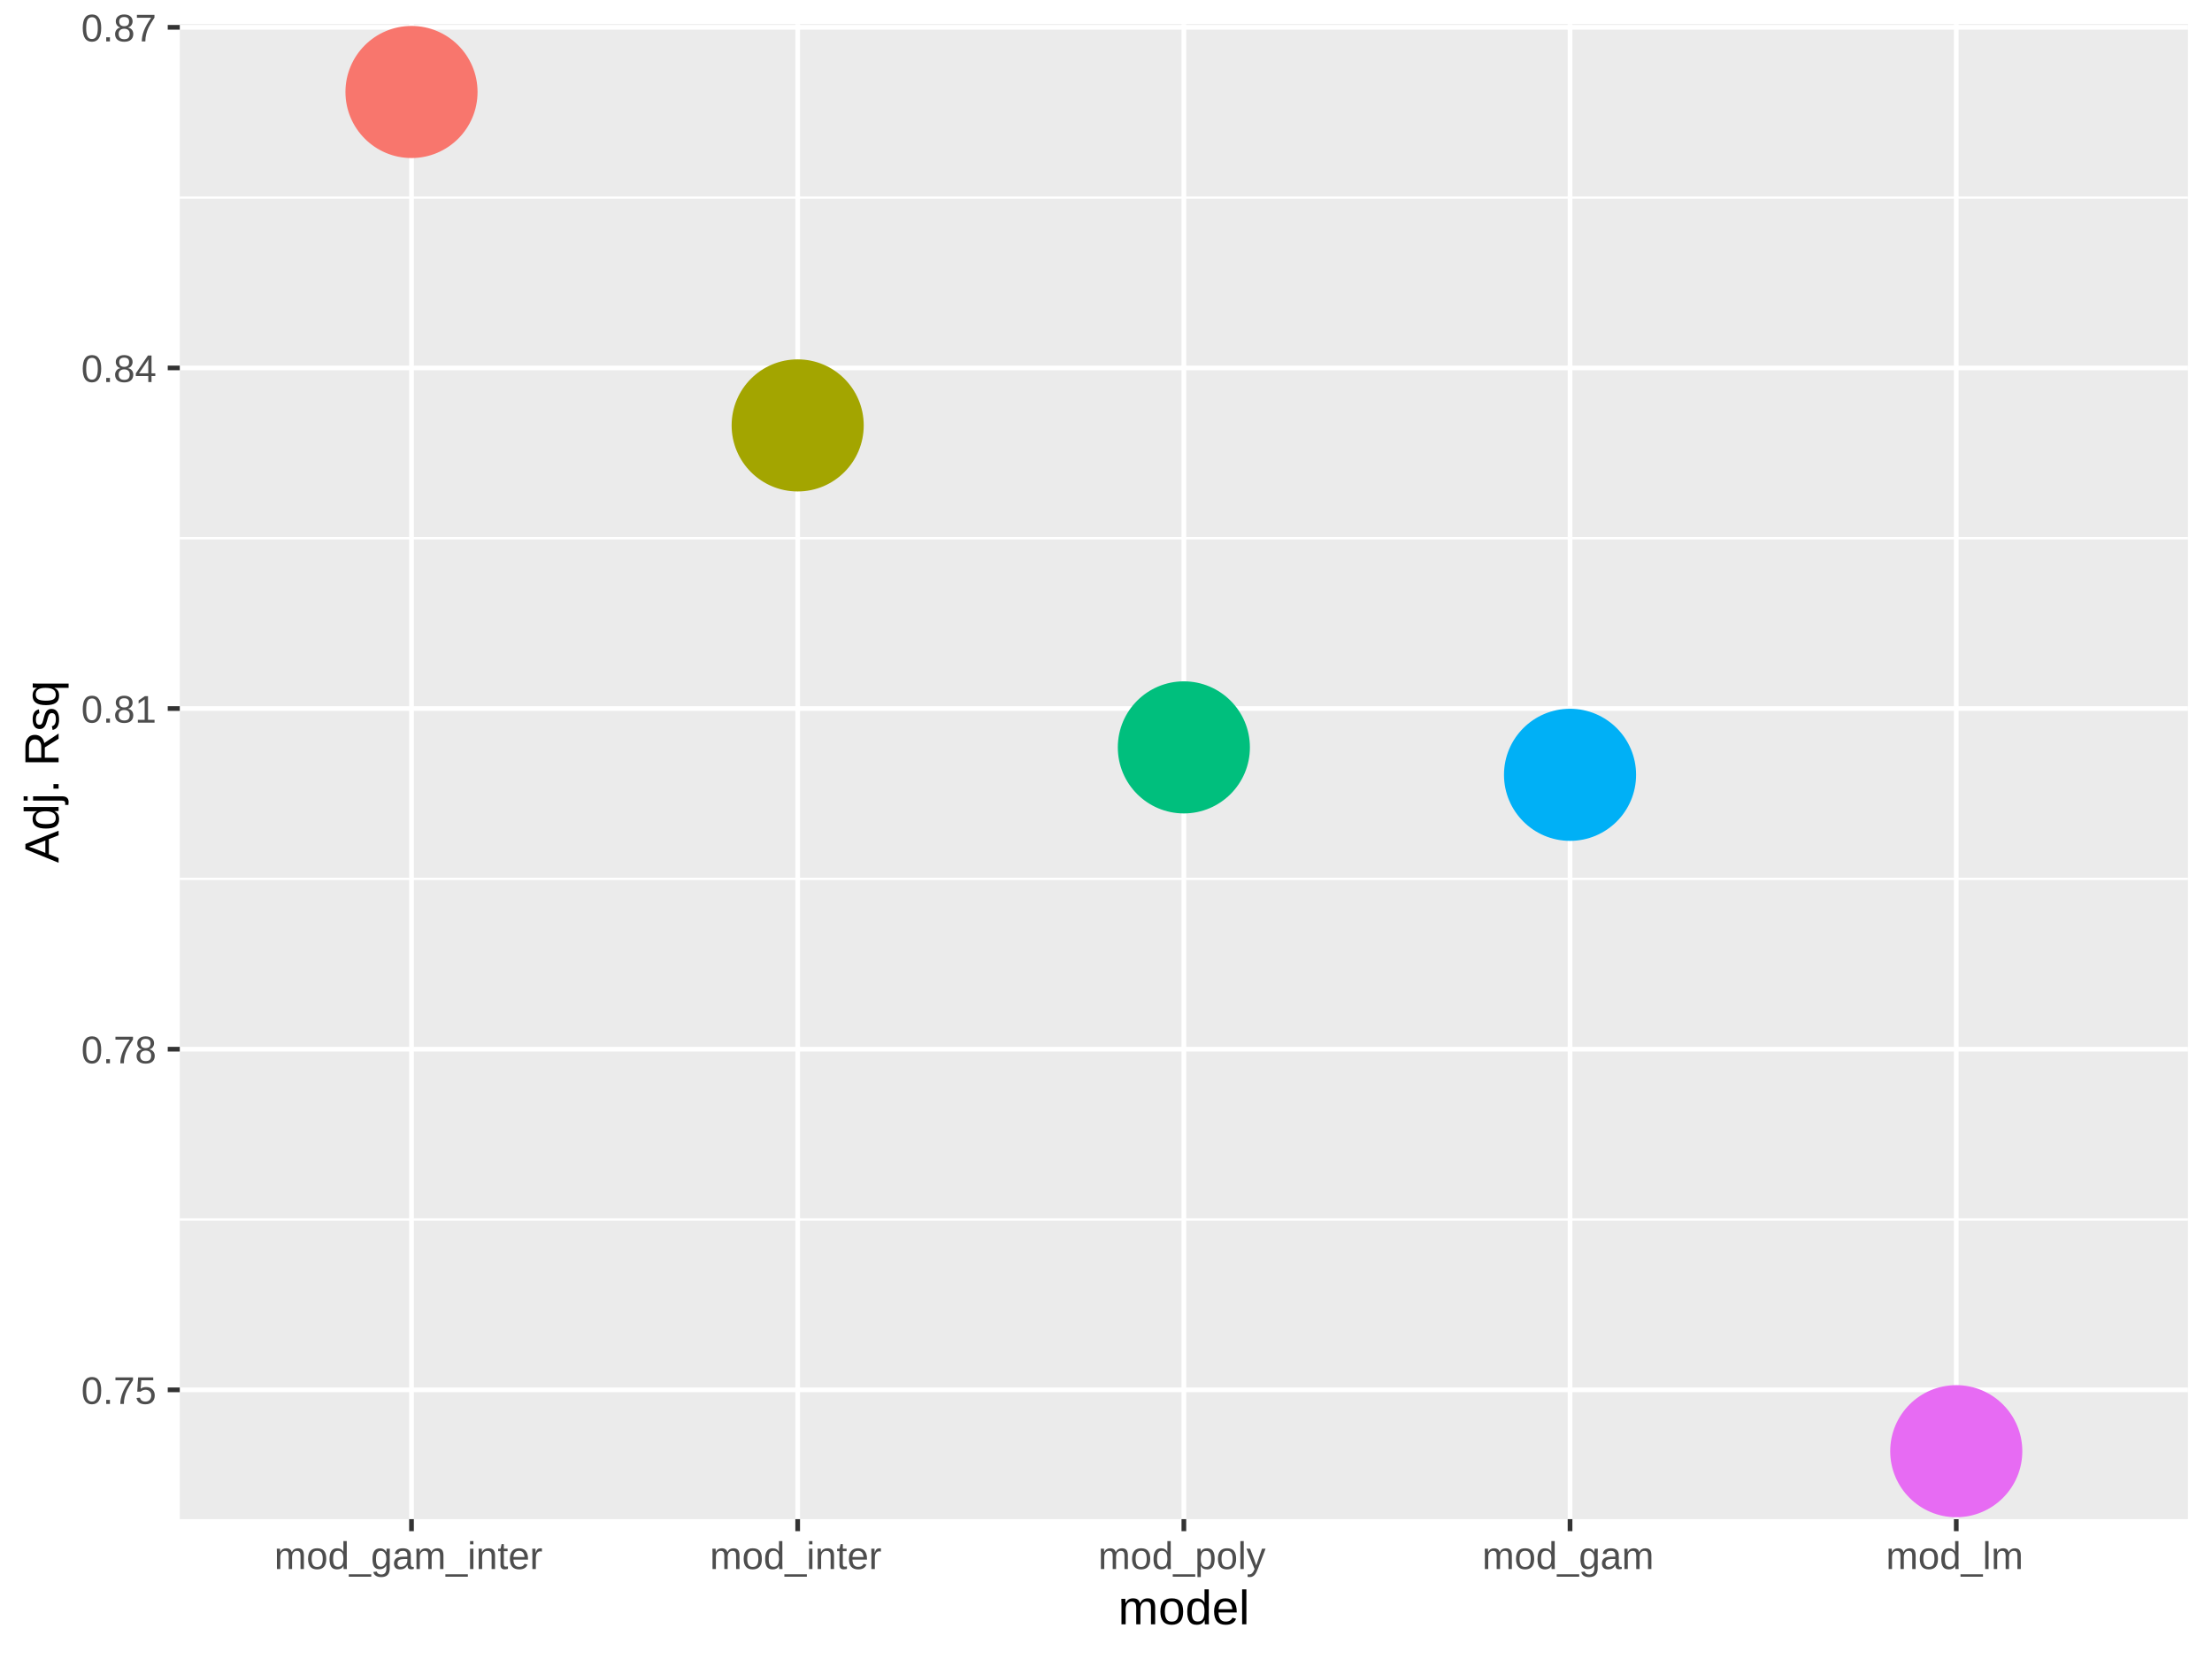
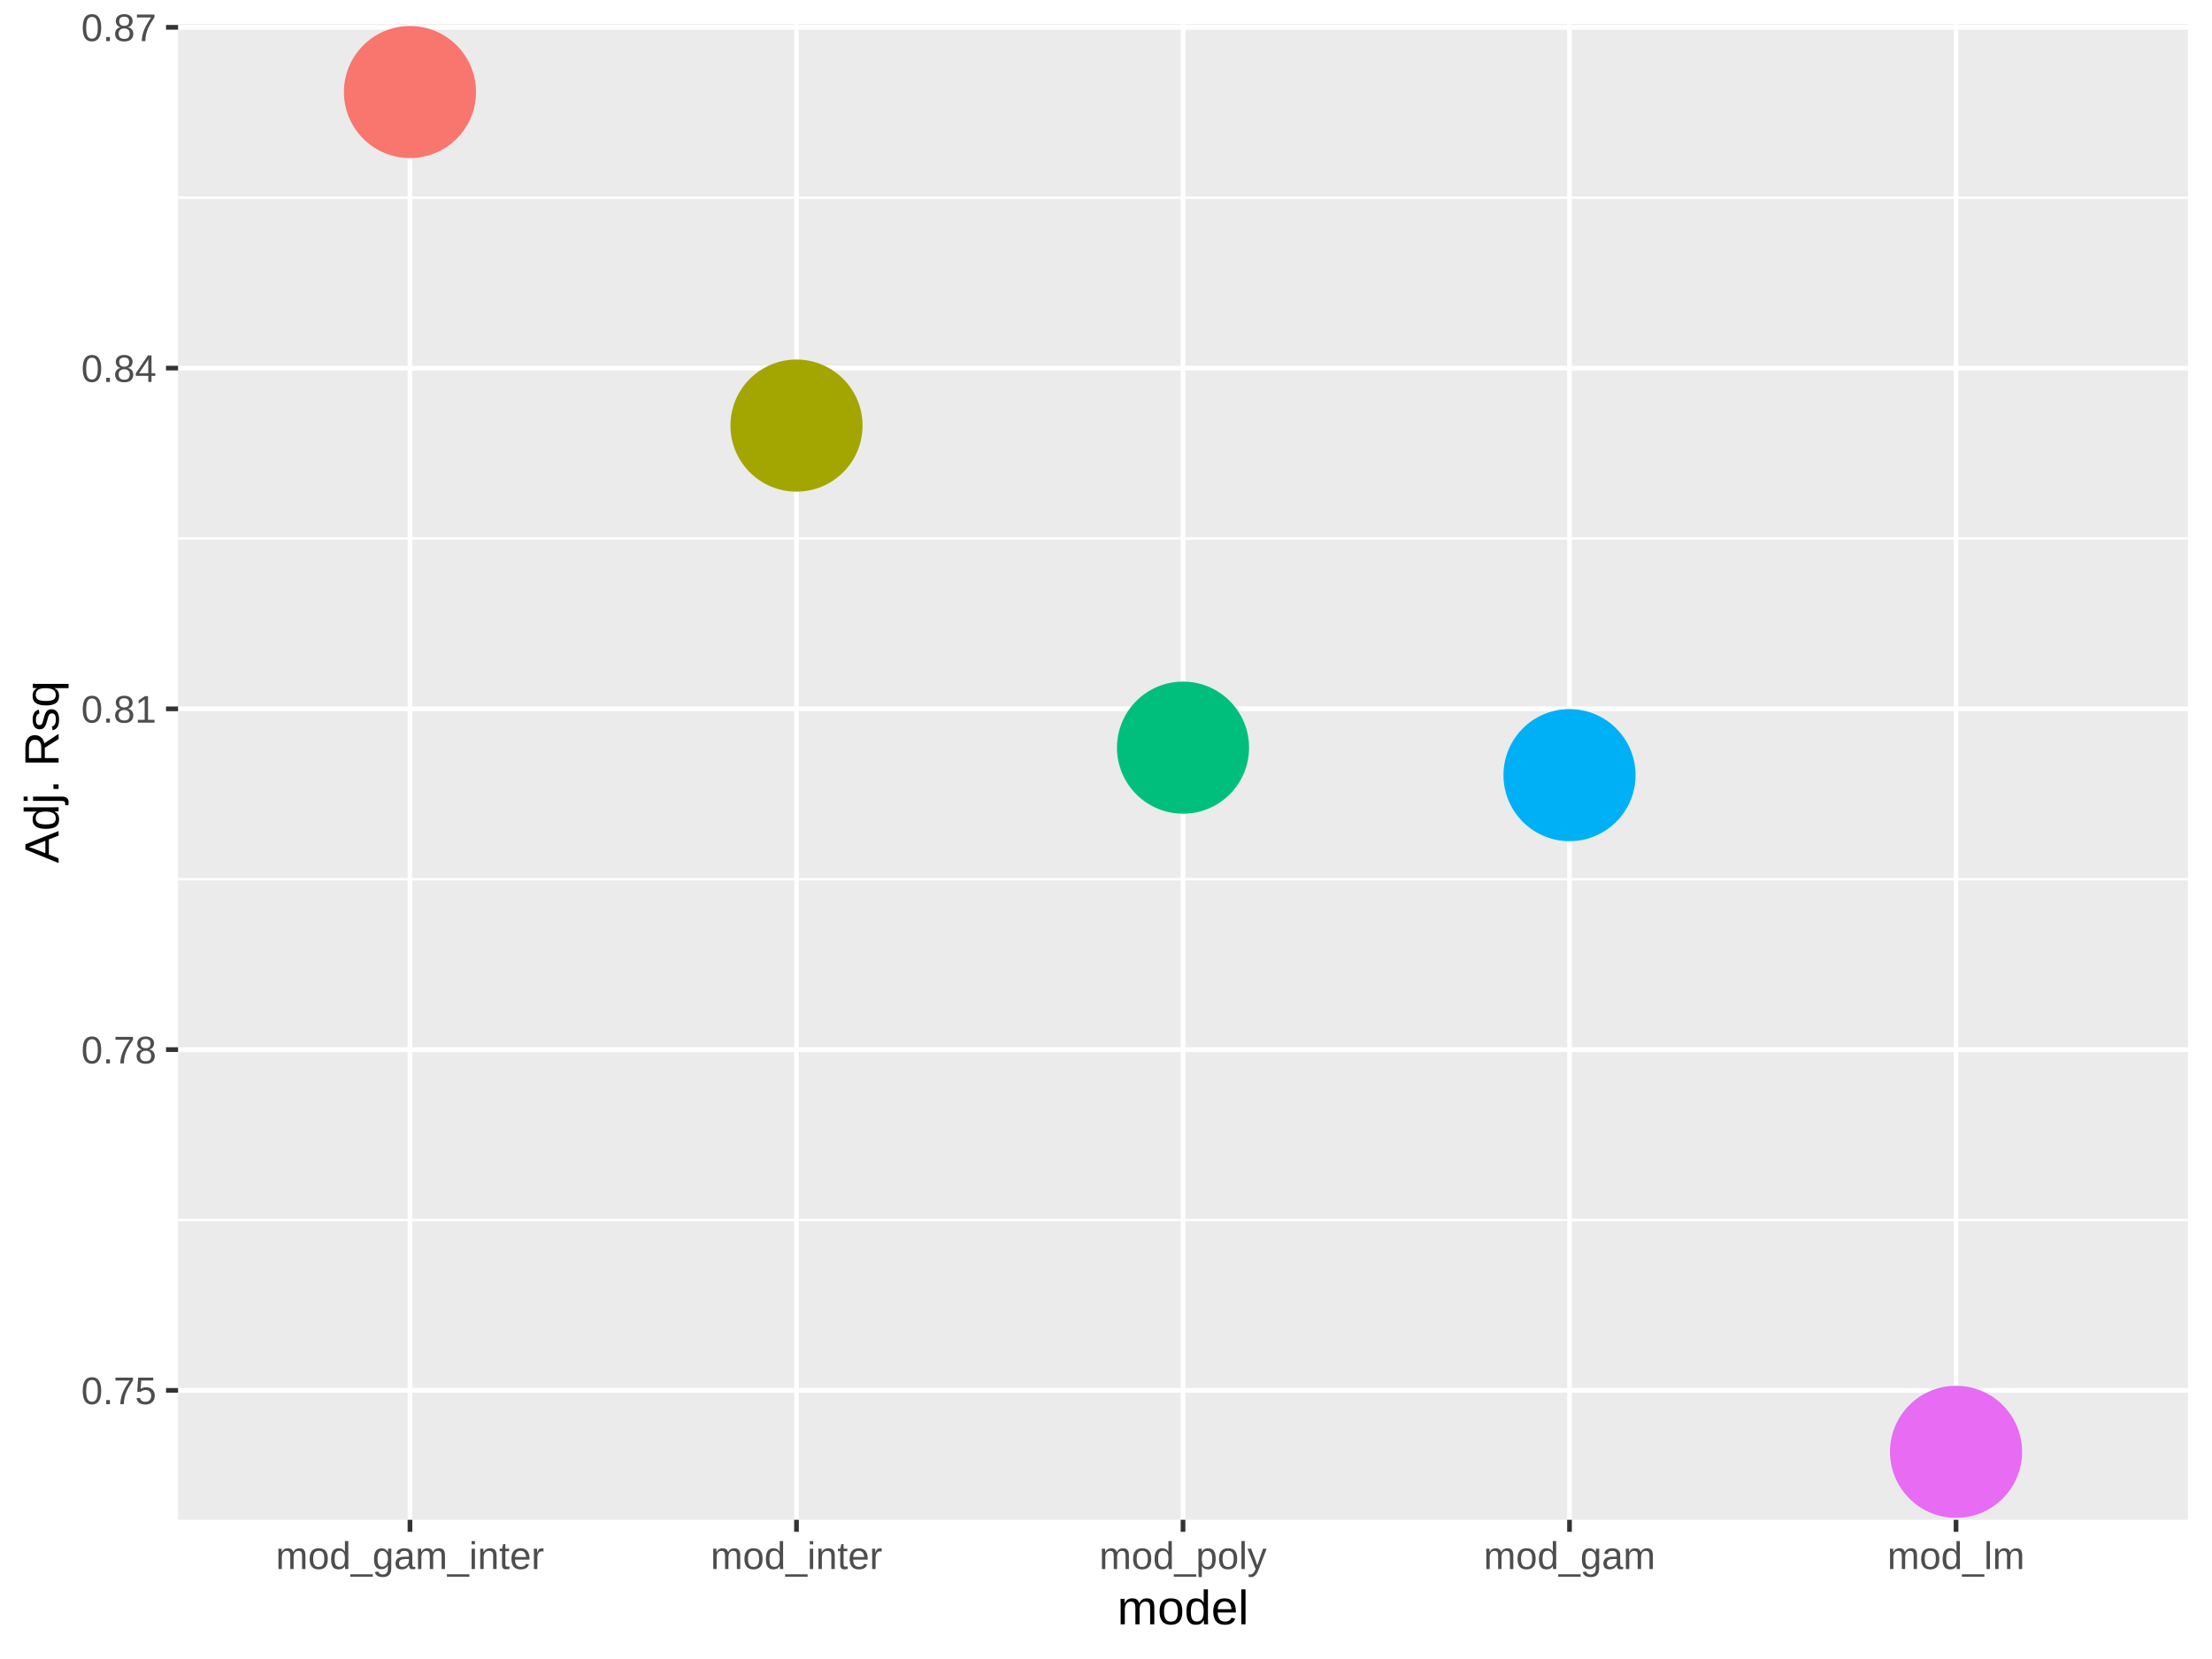
<svg xmlns="http://www.w3.org/2000/svg" viewBox="0 0 504.00 378.00">
  <defs>
    <style type="text/css">
    line, polyline, polygon, path, rect, circle {
      fill: none;
      stroke: #000000;
      stroke-linecap: round;
      stroke-linejoin: round;
      stroke-miterlimit: 10.00;
    }
  </style>
  </defs>
  <rect width="100%" height="100%" style="stroke: none; fill: none;" />
  <rect x="0.00" y="0.00" width="504.00" height="378.00" style="stroke-width: 1.07; stroke: #FFFFFF; fill: #FFFFFF;" />
  <defs>
-     <clipPath id="cpNDAuOTZ8NDk4LjUyfDM0Ni4xNHw1LjQ4">
-       <rect x="40.96" y="5.48" width="457.56" height="340.66" />
+     <clipPath id="cpNDAuNTd8NDk4LjUyfDM0Ni4yOHw1LjQ4">
+       <rect x="40.57" y="5.48" width="457.95" height="340.80" />
    </clipPath>
  </defs>
-   <rect x="40.96" y="5.48" width="457.56" height="340.66" style="stroke-width: 1.07; stroke: none; fill: #EBEBEB;" clip-path="url(#cpNDAuOTZ8NDk4LjUyfDM0Ni4xNHw1LjQ4)" />
-   <polyline points="40.96,277.86 498.52,277.86 " style="stroke-width: 0.53; stroke: #FFFFFF; stroke-linecap: butt;" clip-path="url(#cpNDAuOTZ8NDk4LjUyfDM0Ni4xNHw1LjQ4)" />
-   <polyline points="40.96,200.25 498.52,200.25 " style="stroke-width: 0.53; stroke: #FFFFFF; stroke-linecap: butt;" clip-path="url(#cpNDAuOTZ8NDk4LjUyfDM0Ni4xNHw1LjQ4)" />
-   <polyline points="40.96,122.64 498.52,122.64 " style="stroke-width: 0.53; stroke: #FFFFFF; stroke-linecap: butt;" clip-path="url(#cpNDAuOTZ8NDk4LjUyfDM0Ni4xNHw1LjQ4)" />
-   <polyline points="40.96,45.03 498.52,45.03 " style="stroke-width: 0.53; stroke: #FFFFFF; stroke-linecap: butt;" clip-path="url(#cpNDAuOTZ8NDk4LjUyfDM0Ni4xNHw1LjQ4)" />
-   <polyline points="40.96,316.67 498.52,316.67 " style="stroke-width: 1.07; stroke: #FFFFFF; stroke-linecap: butt;" clip-path="url(#cpNDAuOTZ8NDk4LjUyfDM0Ni4xNHw1LjQ4)" />
-   <polyline points="40.96,239.06 498.52,239.06 " style="stroke-width: 1.07; stroke: #FFFFFF; stroke-linecap: butt;" clip-path="url(#cpNDAuOTZ8NDk4LjUyfDM0Ni4xNHw1LjQ4)" />
-   <polyline points="40.96,161.44 498.52,161.44 " style="stroke-width: 1.07; stroke: #FFFFFF; stroke-linecap: butt;" clip-path="url(#cpNDAuOTZ8NDk4LjUyfDM0Ni4xNHw1LjQ4)" />
-   <polyline points="40.96,83.83 498.52,83.83 " style="stroke-width: 1.07; stroke: #FFFFFF; stroke-linecap: butt;" clip-path="url(#cpNDAuOTZ8NDk4LjUyfDM0Ni4xNHw1LjQ4)" />
-   <polyline points="40.96,6.22 498.52,6.22 " style="stroke-width: 1.07; stroke: #FFFFFF; stroke-linecap: butt;" clip-path="url(#cpNDAuOTZ8NDk4LjUyfDM0Ni4xNHw1LjQ4)" />
-   <polyline points="93.76,346.14 93.76,5.48 " style="stroke-width: 1.07; stroke: #FFFFFF; stroke-linecap: butt;" clip-path="url(#cpNDAuOTZ8NDk4LjUyfDM0Ni4xNHw1LjQ4)" />
-   <polyline points="181.75,346.14 181.75,5.48 " style="stroke-width: 1.07; stroke: #FFFFFF; stroke-linecap: butt;" clip-path="url(#cpNDAuOTZ8NDk4LjUyfDM0Ni4xNHw1LjQ4)" />
-   <polyline points="269.74,346.14 269.74,5.48 " style="stroke-width: 1.07; stroke: #FFFFFF; stroke-linecap: butt;" clip-path="url(#cpNDAuOTZ8NDk4LjUyfDM0Ni4xNHw1LjQ4)" />
-   <polyline points="357.73,346.14 357.73,5.48 " style="stroke-width: 1.07; stroke: #FFFFFF; stroke-linecap: butt;" clip-path="url(#cpNDAuOTZ8NDk4LjUyfDM0Ni4xNHw1LjQ4)" />
-   <polyline points="445.73,346.14 445.73,5.48 " style="stroke-width: 1.07; stroke: #FFFFFF; stroke-linecap: butt;" clip-path="url(#cpNDAuOTZ8NDk4LjUyfDM0Ni4xNHw1LjQ4)" />
-   <circle cx="93.76" cy="20.96" r="11.02pt" style="stroke-width: 0.71; stroke: #F8766D; fill: #F8766D;" clip-path="url(#cpNDAuOTZ8NDk4LjUyfDM0Ni4xNHw1LjQ4)" />
-   <circle cx="181.75" cy="96.93" r="11.02pt" style="stroke-width: 0.71; stroke: #A3A500; fill: #A3A500;" clip-path="url(#cpNDAuOTZ8NDk4LjUyfDM0Ni4xNHw1LjQ4)" />
-   <circle cx="269.74" cy="170.29" r="11.02pt" style="stroke-width: 0.71; stroke: #00BF7D; fill: #00BF7D;" clip-path="url(#cpNDAuOTZ8NDk4LjUyfDM0Ni4xNHw1LjQ4)" />
-   <circle cx="357.73" cy="176.54" r="11.02pt" style="stroke-width: 0.71; stroke: #00B0F6; fill: #00B0F6;" clip-path="url(#cpNDAuOTZ8NDk4LjUyfDM0Ni4xNHw1LjQ4)" />
-   <circle cx="445.73" cy="330.65" r="11.02pt" style="stroke-width: 0.71; stroke: #E76BF3; fill: #E76BF3;" clip-path="url(#cpNDAuOTZ8NDk4LjUyfDM0Ni4xNHw1LjQ4)" />
+   <rect x="40.57" y="5.48" width="457.95" height="340.80" style="stroke-width: 1.07; stroke: none; fill: #EBEBEB;" clip-path="url(#cpNDAuNTd8NDk4LjUyfDM0Ni4yOHw1LjQ4)" />
+   <polyline points="40.57,277.97 498.52,277.97 " style="stroke-width: 0.53; stroke: #FFFFFF; stroke-linecap: butt;" clip-path="url(#cpNDAuNTd8NDk4LjUyfDM0Ni4yOHw1LjQ4)" />
+   <polyline points="40.57,200.33 498.52,200.33 " style="stroke-width: 0.53; stroke: #FFFFFF; stroke-linecap: butt;" clip-path="url(#cpNDAuNTd8NDk4LjUyfDM0Ni4yOHw1LjQ4)" />
+   <polyline points="40.57,122.69 498.52,122.69 " style="stroke-width: 0.53; stroke: #FFFFFF; stroke-linecap: butt;" clip-path="url(#cpNDAuNTd8NDk4LjUyfDM0Ni4yOHw1LjQ4)" />
+   <polyline points="40.57,45.04 498.52,45.04 " style="stroke-width: 0.53; stroke: #FFFFFF; stroke-linecap: butt;" clip-path="url(#cpNDAuNTd8NDk4LjUyfDM0Ni4yOHw1LjQ4)" />
+   <polyline points="40.57,316.79 498.52,316.79 " style="stroke-width: 1.07; stroke: #FFFFFF; stroke-linecap: butt;" clip-path="url(#cpNDAuNTd8NDk4LjUyfDM0Ni4yOHw1LjQ4)" />
+   <polyline points="40.57,239.15 498.52,239.15 " style="stroke-width: 1.07; stroke: #FFFFFF; stroke-linecap: butt;" clip-path="url(#cpNDAuNTd8NDk4LjUyfDM0Ni4yOHw1LjQ4)" />
+   <polyline points="40.57,161.51 498.52,161.51 " style="stroke-width: 1.07; stroke: #FFFFFF; stroke-linecap: butt;" clip-path="url(#cpNDAuNTd8NDk4LjUyfDM0Ni4yOHw1LjQ4)" />
+   <polyline points="40.57,83.87 498.52,83.87 " style="stroke-width: 1.07; stroke: #FFFFFF; stroke-linecap: butt;" clip-path="url(#cpNDAuNTd8NDk4LjUyfDM0Ni4yOHw1LjQ4)" />
+   <polyline points="40.57,6.22 498.52,6.22 " style="stroke-width: 1.07; stroke: #FFFFFF; stroke-linecap: butt;" clip-path="url(#cpNDAuNTd8NDk4LjUyfDM0Ni4yOHw1LjQ4)" />
+   <polyline points="93.41,346.28 93.41,5.48 " style="stroke-width: 1.07; stroke: #FFFFFF; stroke-linecap: butt;" clip-path="url(#cpNDAuNTd8NDk4LjUyfDM0Ni4yOHw1LjQ4)" />
+   <polyline points="181.48,346.28 181.48,5.48 " style="stroke-width: 1.07; stroke: #FFFFFF; stroke-linecap: butt;" clip-path="url(#cpNDAuNTd8NDk4LjUyfDM0Ni4yOHw1LjQ4)" />
+   <polyline points="269.55,346.28 269.55,5.48 " style="stroke-width: 1.07; stroke: #FFFFFF; stroke-linecap: butt;" clip-path="url(#cpNDAuNTd8NDk4LjUyfDM0Ni4yOHw1LjQ4)" />
+   <polyline points="357.61,346.28 357.61,5.48 " style="stroke-width: 1.07; stroke: #FFFFFF; stroke-linecap: butt;" clip-path="url(#cpNDAuNTd8NDk4LjUyfDM0Ni4yOHw1LjQ4)" />
+   <polyline points="445.68,346.28 445.68,5.48 " style="stroke-width: 1.07; stroke: #FFFFFF; stroke-linecap: butt;" clip-path="url(#cpNDAuNTd8NDk4LjUyfDM0Ni4yOHw1LjQ4)" />
+   <circle cx="93.41" cy="20.97" r="11.02pt" style="stroke-width: 0.71; stroke: #F8766D; fill: #F8766D;" clip-path="url(#cpNDAuNTd8NDk4LjUyfDM0Ni4yOHw1LjQ4)" />
+   <circle cx="181.48" cy="96.97" r="11.02pt" style="stroke-width: 0.71; stroke: #A3A500; fill: #A3A500;" clip-path="url(#cpNDAuNTd8NDk4LjUyfDM0Ni4yOHw1LjQ4)" />
+   <circle cx="269.55" cy="170.35" r="11.02pt" style="stroke-width: 0.71; stroke: #00BF7D; fill: #00BF7D;" clip-path="url(#cpNDAuNTd8NDk4LjUyfDM0Ni4yOHw1LjQ4)" />
+   <circle cx="357.61" cy="176.61" r="11.02pt" style="stroke-width: 0.71; stroke: #00B0F6; fill: #00B0F6;" clip-path="url(#cpNDAuNTd8NDk4LjUyfDM0Ni4yOHw1LjQ4)" />
+   <circle cx="445.68" cy="330.79" r="11.02pt" style="stroke-width: 0.71; stroke: #E76BF3; fill: #E76BF3;" clip-path="url(#cpNDAuNTd8NDk4LjUyfDM0Ni4yOHw1LjQ4)" />
  <defs>
    <clipPath id="cpMC4wMHw1MDQuMDB8Mzc4LjAwfDAuMDA=">
      <rect x="0.00" y="0.00" width="504.00" height="378.00" />
    </clipPath>
  </defs>
  <g clip-path="url(#cpMC4wMHw1MDQuMDB8Mzc4LjAwfDAuMDA=)">
-     <text x="18.51" y="319.89" style="font-size: 8.80px; fill: #4D4D4D; font-family: Arial;" textLength="17.52px" lengthAdjust="spacingAndGlyphs">0.75</text>
+     <text x="18.51" y="319.94" style="font-size: 8.80px; fill: #4D4D4D; font-family: Arial;" textLength="17.13px" lengthAdjust="spacingAndGlyphs">0.75</text>
  </g>
  <g clip-path="url(#cpMC4wMHw1MDQuMDB8Mzc4LjAwfDAuMDA=)">
-     <text x="18.51" y="242.27" style="font-size: 8.80px; fill: #4D4D4D; font-family: Arial;" textLength="17.52px" lengthAdjust="spacingAndGlyphs">0.78</text>
+     <text x="18.51" y="242.30" style="font-size: 8.80px; fill: #4D4D4D; font-family: Arial;" textLength="17.13px" lengthAdjust="spacingAndGlyphs">0.78</text>
  </g>
  <g clip-path="url(#cpMC4wMHw1MDQuMDB8Mzc4LjAwfDAuMDA=)">
-     <text x="18.51" y="164.66" style="font-size: 8.80px; fill: #4D4D4D; font-family: Arial;" textLength="17.52px" lengthAdjust="spacingAndGlyphs">0.81</text>
+     <text x="18.51" y="164.66" style="font-size: 8.80px; fill: #4D4D4D; font-family: Arial;" textLength="17.13px" lengthAdjust="spacingAndGlyphs">0.81</text>
  </g>
  <g clip-path="url(#cpMC4wMHw1MDQuMDB8Mzc4LjAwfDAuMDA=)">
-     <text x="18.51" y="87.05" style="font-size: 8.80px; fill: #4D4D4D; font-family: Arial;" textLength="17.52px" lengthAdjust="spacingAndGlyphs">0.84</text>
+     <text x="18.51" y="87.02" style="font-size: 8.80px; fill: #4D4D4D; font-family: Arial;" textLength="17.13px" lengthAdjust="spacingAndGlyphs">0.84</text>
  </g>
  <g clip-path="url(#cpMC4wMHw1MDQuMDB8Mzc4LjAwfDAuMDA=)">
-     <text x="18.51" y="9.44" style="font-size: 8.80px; fill: #4D4D4D; font-family: Arial;" textLength="17.52px" lengthAdjust="spacingAndGlyphs">0.87</text>
+     <text x="18.51" y="9.37" style="font-size: 8.80px; fill: #4D4D4D; font-family: Arial;" textLength="17.13px" lengthAdjust="spacingAndGlyphs">0.87</text>
  </g>
-   <polyline points="38.22,316.67 40.96,316.67 " style="stroke-width: 1.07; stroke: #333333; stroke-linecap: butt;" clip-path="url(#cpMC4wMHw1MDQuMDB8Mzc4LjAwfDAuMDA=)" />
-   <polyline points="38.22,239.06 40.96,239.06 " style="stroke-width: 1.07; stroke: #333333; stroke-linecap: butt;" clip-path="url(#cpMC4wMHw1MDQuMDB8Mzc4LjAwfDAuMDA=)" />
-   <polyline points="38.22,161.44 40.96,161.44 " style="stroke-width: 1.07; stroke: #333333; stroke-linecap: butt;" clip-path="url(#cpMC4wMHw1MDQuMDB8Mzc4LjAwfDAuMDA=)" />
-   <polyline points="38.22,83.83 40.96,83.83 " style="stroke-width: 1.07; stroke: #333333; stroke-linecap: butt;" clip-path="url(#cpMC4wMHw1MDQuMDB8Mzc4LjAwfDAuMDA=)" />
-   <polyline points="38.22,6.22 40.96,6.22 " style="stroke-width: 1.07; stroke: #333333; stroke-linecap: butt;" clip-path="url(#cpMC4wMHw1MDQuMDB8Mzc4LjAwfDAuMDA=)" />
-   <polyline points="93.76,348.88 93.76,346.14 " style="stroke-width: 1.07; stroke: #333333; stroke-linecap: butt;" clip-path="url(#cpMC4wMHw1MDQuMDB8Mzc4LjAwfDAuMDA=)" />
-   <polyline points="181.75,348.88 181.75,346.14 " style="stroke-width: 1.07; stroke: #333333; stroke-linecap: butt;" clip-path="url(#cpMC4wMHw1MDQuMDB8Mzc4LjAwfDAuMDA=)" />
-   <polyline points="269.74,348.88 269.74,346.14 " style="stroke-width: 1.07; stroke: #333333; stroke-linecap: butt;" clip-path="url(#cpMC4wMHw1MDQuMDB8Mzc4LjAwfDAuMDA=)" />
-   <polyline points="357.73,348.88 357.73,346.14 " style="stroke-width: 1.07; stroke: #333333; stroke-linecap: butt;" clip-path="url(#cpMC4wMHw1MDQuMDB8Mzc4LjAwfDAuMDA=)" />
-   <polyline points="445.73,348.88 445.73,346.14 " style="stroke-width: 1.07; stroke: #333333; stroke-linecap: butt;" clip-path="url(#cpMC4wMHw1MDQuMDB8Mzc4LjAwfDAuMDA=)" />
+   <polyline points="37.83,316.79 40.57,316.79 " style="stroke-width: 1.07; stroke: #333333; stroke-linecap: butt;" clip-path="url(#cpMC4wMHw1MDQuMDB8Mzc4LjAwfDAuMDA=)" />
+   <polyline points="37.83,239.15 40.57,239.15 " style="stroke-width: 1.07; stroke: #333333; stroke-linecap: butt;" clip-path="url(#cpMC4wMHw1MDQuMDB8Mzc4LjAwfDAuMDA=)" />
+   <polyline points="37.83,161.51 40.57,161.51 " style="stroke-width: 1.07; stroke: #333333; stroke-linecap: butt;" clip-path="url(#cpMC4wMHw1MDQuMDB8Mzc4LjAwfDAuMDA=)" />
+   <polyline points="37.83,83.87 40.57,83.87 " style="stroke-width: 1.07; stroke: #333333; stroke-linecap: butt;" clip-path="url(#cpMC4wMHw1MDQuMDB8Mzc4LjAwfDAuMDA=)" />
+   <polyline points="37.83,6.22 40.57,6.22 " style="stroke-width: 1.07; stroke: #333333; stroke-linecap: butt;" clip-path="url(#cpMC4wMHw1MDQuMDB8Mzc4LjAwfDAuMDA=)" />
+   <polyline points="93.41,349.02 93.41,346.28 " style="stroke-width: 1.07; stroke: #333333; stroke-linecap: butt;" clip-path="url(#cpMC4wMHw1MDQuMDB8Mzc4LjAwfDAuMDA=)" />
+   <polyline points="181.48,349.02 181.48,346.28 " style="stroke-width: 1.07; stroke: #333333; stroke-linecap: butt;" clip-path="url(#cpMC4wMHw1MDQuMDB8Mzc4LjAwfDAuMDA=)" />
+   <polyline points="269.55,349.02 269.55,346.28 " style="stroke-width: 1.07; stroke: #333333; stroke-linecap: butt;" clip-path="url(#cpMC4wMHw1MDQuMDB8Mzc4LjAwfDAuMDA=)" />
+   <polyline points="357.61,349.02 357.61,346.28 " style="stroke-width: 1.07; stroke: #333333; stroke-linecap: butt;" clip-path="url(#cpMC4wMHw1MDQuMDB8Mzc4LjAwfDAuMDA=)" />
+   <polyline points="445.68,349.02 445.68,346.28 " style="stroke-width: 1.07; stroke: #333333; stroke-linecap: butt;" clip-path="url(#cpMC4wMHw1MDQuMDB8Mzc4LjAwfDAuMDA=)" />
  <g clip-path="url(#cpMC4wMHw1MDQuMDB8Mzc4LjAwfDAuMDA=)">
-     <text x="62.49" y="357.51" style="font-size: 8.80px; fill: #4D4D4D; font-family: Arial;" textLength="62.53px" lengthAdjust="spacingAndGlyphs">mod_gam_inter</text>
+     <text x="62.84" y="357.51" style="font-size: 8.80px; fill: #4D4D4D; font-family: Arial;" textLength="61.14px" lengthAdjust="spacingAndGlyphs">mod_gam_inter</text>
  </g>
  <g clip-path="url(#cpMC4wMHw1MDQuMDB8Mzc4LjAwfDAuMDA=)">
-     <text x="161.74" y="357.51" style="font-size: 8.80px; fill: #4D4D4D; font-family: Arial;" textLength="40.02px" lengthAdjust="spacingAndGlyphs">mod_inter</text>
+     <text x="161.91" y="357.51" style="font-size: 8.80px; fill: #4D4D4D; font-family: Arial;" textLength="39.13px" lengthAdjust="spacingAndGlyphs">mod_inter</text>
  </g>
  <g clip-path="url(#cpMC4wMHw1MDQuMDB8Mzc4LjAwfDAuMDA=)">
-     <text x="250.23" y="357.51" style="font-size: 8.80px; fill: #4D4D4D; font-family: Arial;" textLength="39.02px" lengthAdjust="spacingAndGlyphs">mod_poly</text>
+     <text x="250.47" y="357.51" style="font-size: 8.80px; fill: #4D4D4D; font-family: Arial;" textLength="38.16px" lengthAdjust="spacingAndGlyphs">mod_poly</text>
  </g>
  <g clip-path="url(#cpMC4wMHw1MDQuMDB8Mzc4LjAwfDAuMDA=)">
-     <text x="337.72" y="357.51" style="font-size: 8.80px; fill: #4D4D4D; font-family: Arial;" textLength="40.02px" lengthAdjust="spacingAndGlyphs">mod_gam</text>
+     <text x="338.05" y="357.51" style="font-size: 8.80px; fill: #4D4D4D; font-family: Arial;" textLength="39.13px" lengthAdjust="spacingAndGlyphs">mod_gam</text>
  </g>
  <g clip-path="url(#cpMC4wMHw1MDQuMDB8Mzc4LjAwfDAuMDA=)">
-     <text x="429.72" y="357.51" style="font-size: 8.80px; fill: #4D4D4D; font-family: Arial;" textLength="32.01px" lengthAdjust="spacingAndGlyphs">mod_lm</text>
+     <text x="430.03" y="357.51" style="font-size: 8.80px; fill: #4D4D4D; font-family: Arial;" textLength="31.30px" lengthAdjust="spacingAndGlyphs">mod_lm</text>
  </g>
  <g clip-path="url(#cpMC4wMHw1MDQuMDB8Mzc4LjAwfDAuMDA=)">
-     <text x="254.76" y="370.10" style="font-size: 11.00px; font-family: Arial;" textLength="29.96px" lengthAdjust="spacingAndGlyphs">model</text>
+     <text x="254.57" y="370.10" style="font-size: 11.00px; font-family: Arial;" textLength="29.96px" lengthAdjust="spacingAndGlyphs">model</text>
  </g>
  <g clip-path="url(#cpMC4wMHw1MDQuMDB8Mzc4LjAwfDAuMDA=)">
-     <text transform="translate(13.35,196.59) rotate(-90)" style="font-size: 11.00px; font-family: Arial;" textLength="41.57px" lengthAdjust="spacingAndGlyphs">Adj. Rsq</text>
+     <text transform="translate(13.35,196.66) rotate(-90)" style="font-size: 11.00px; font-family: Arial;" textLength="41.57px" lengthAdjust="spacingAndGlyphs">Adj. Rsq</text>
  </g>
</svg>
